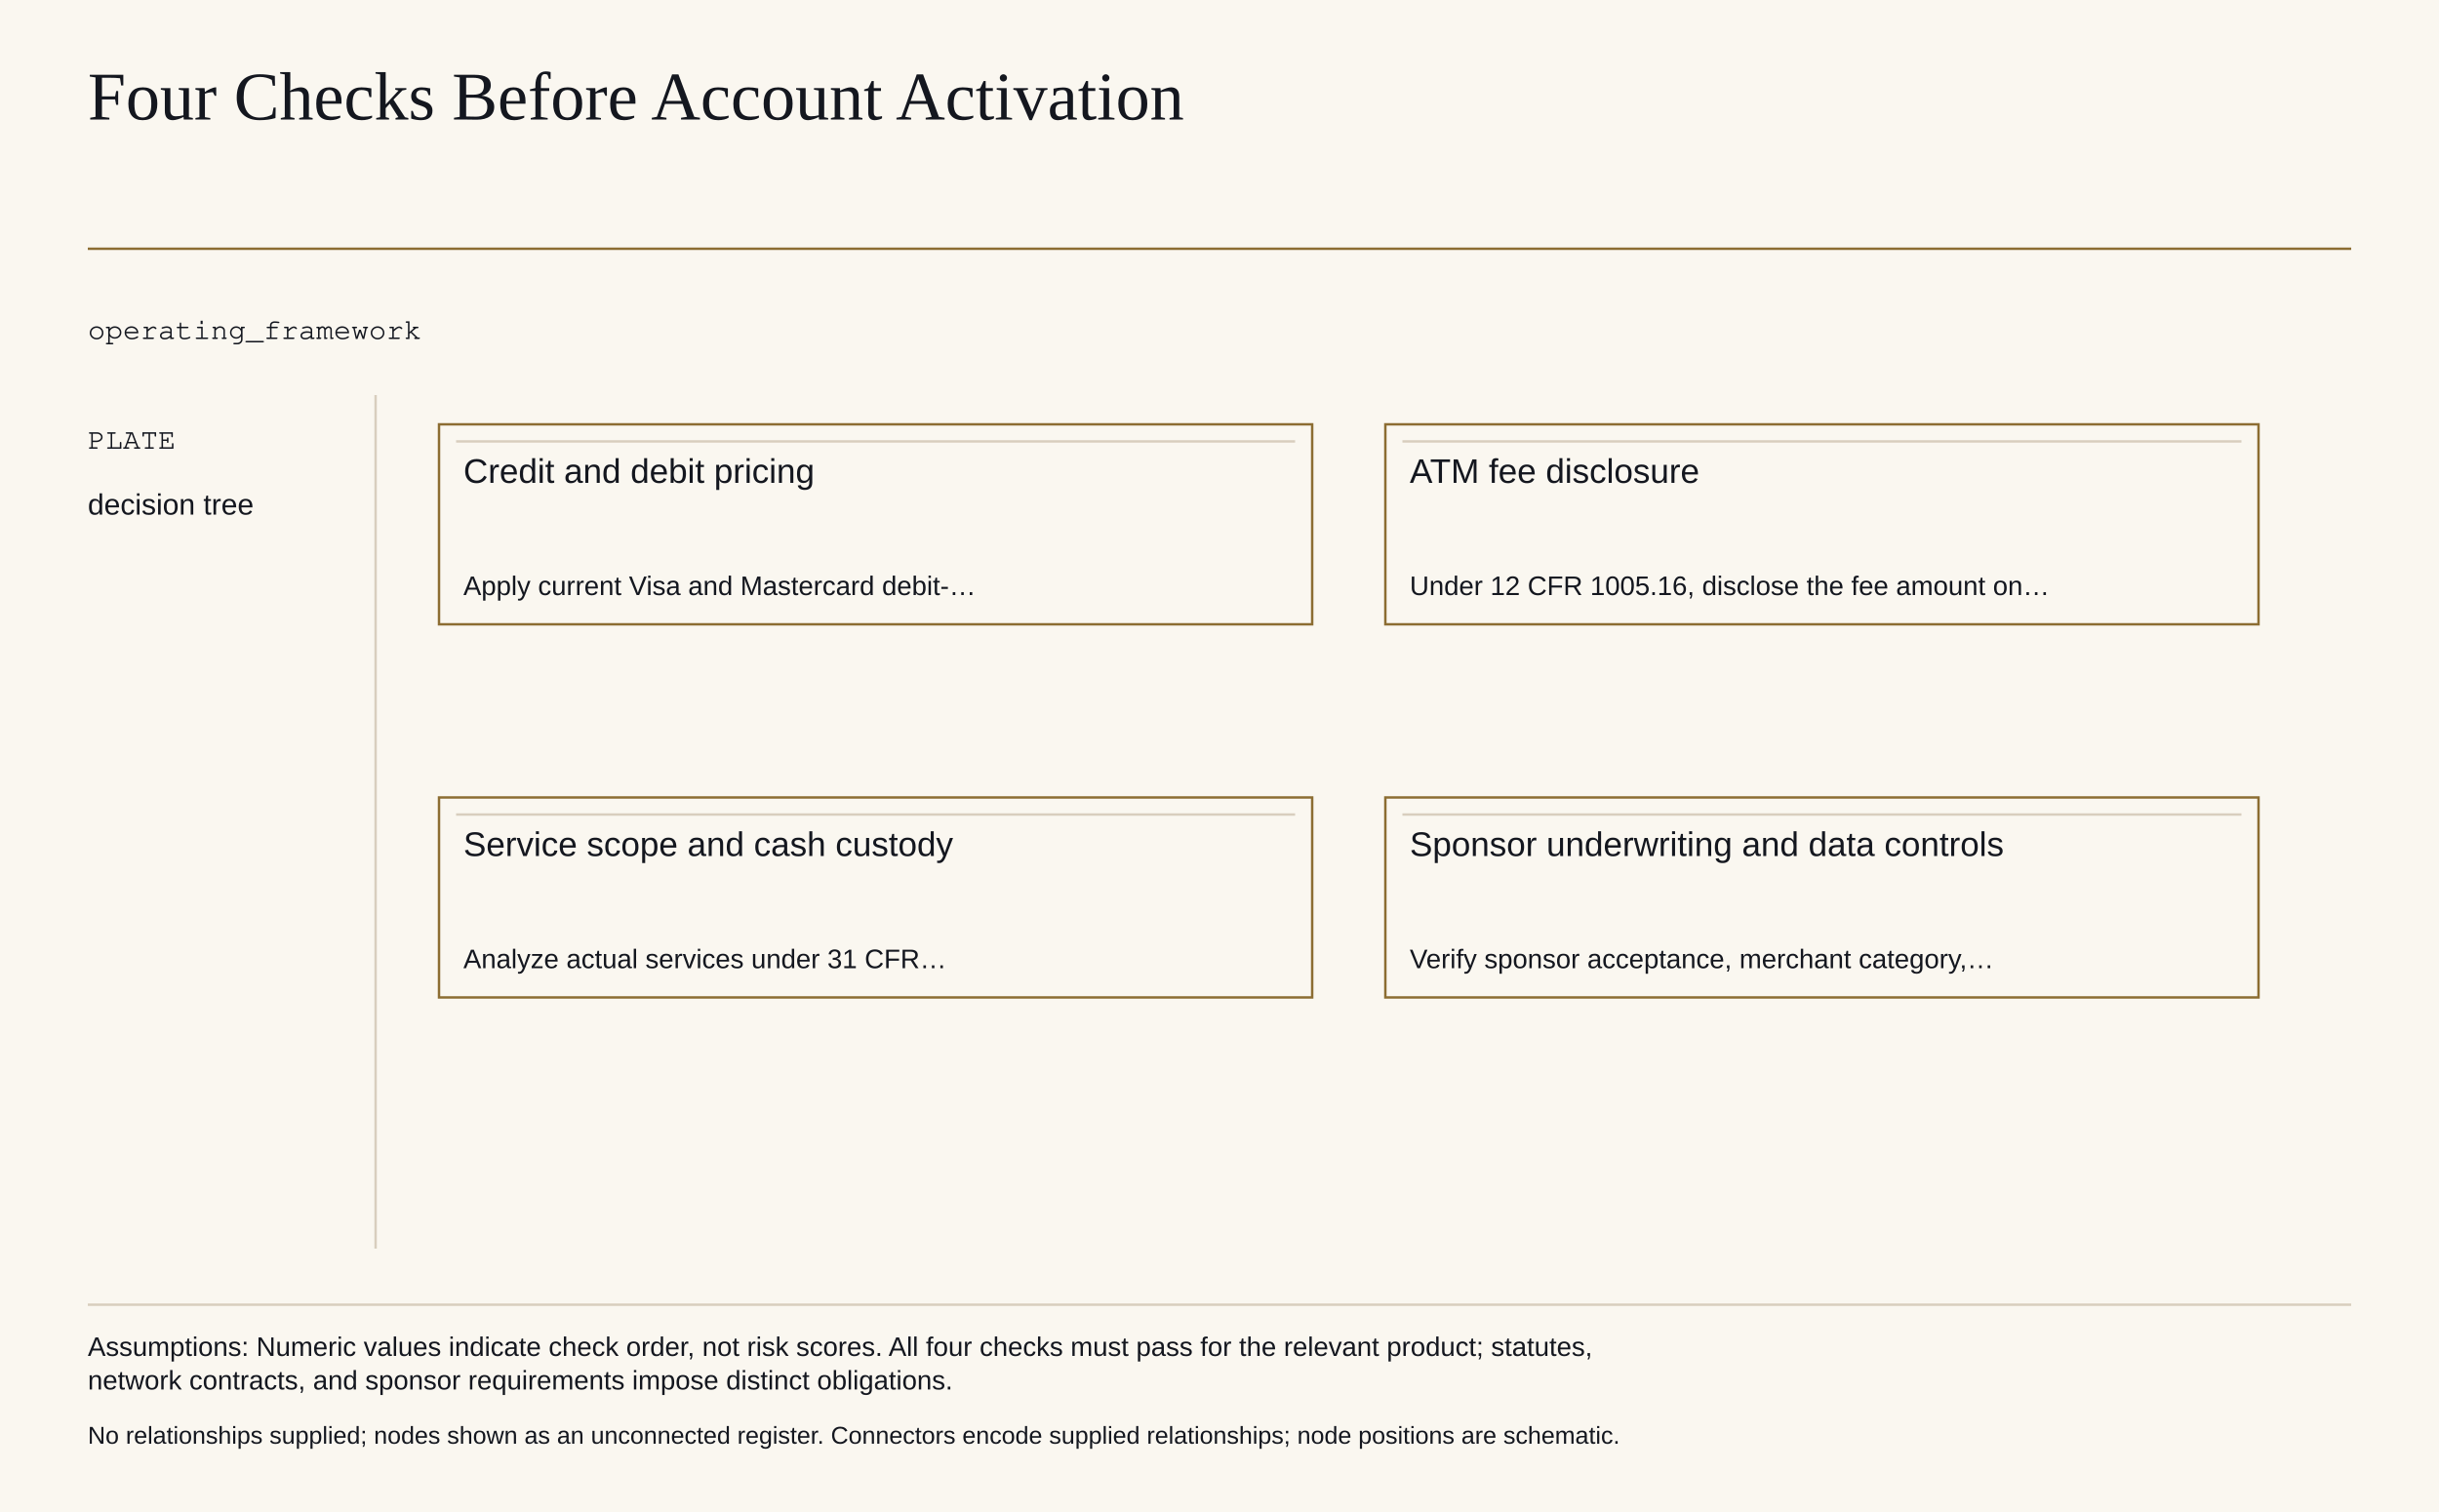
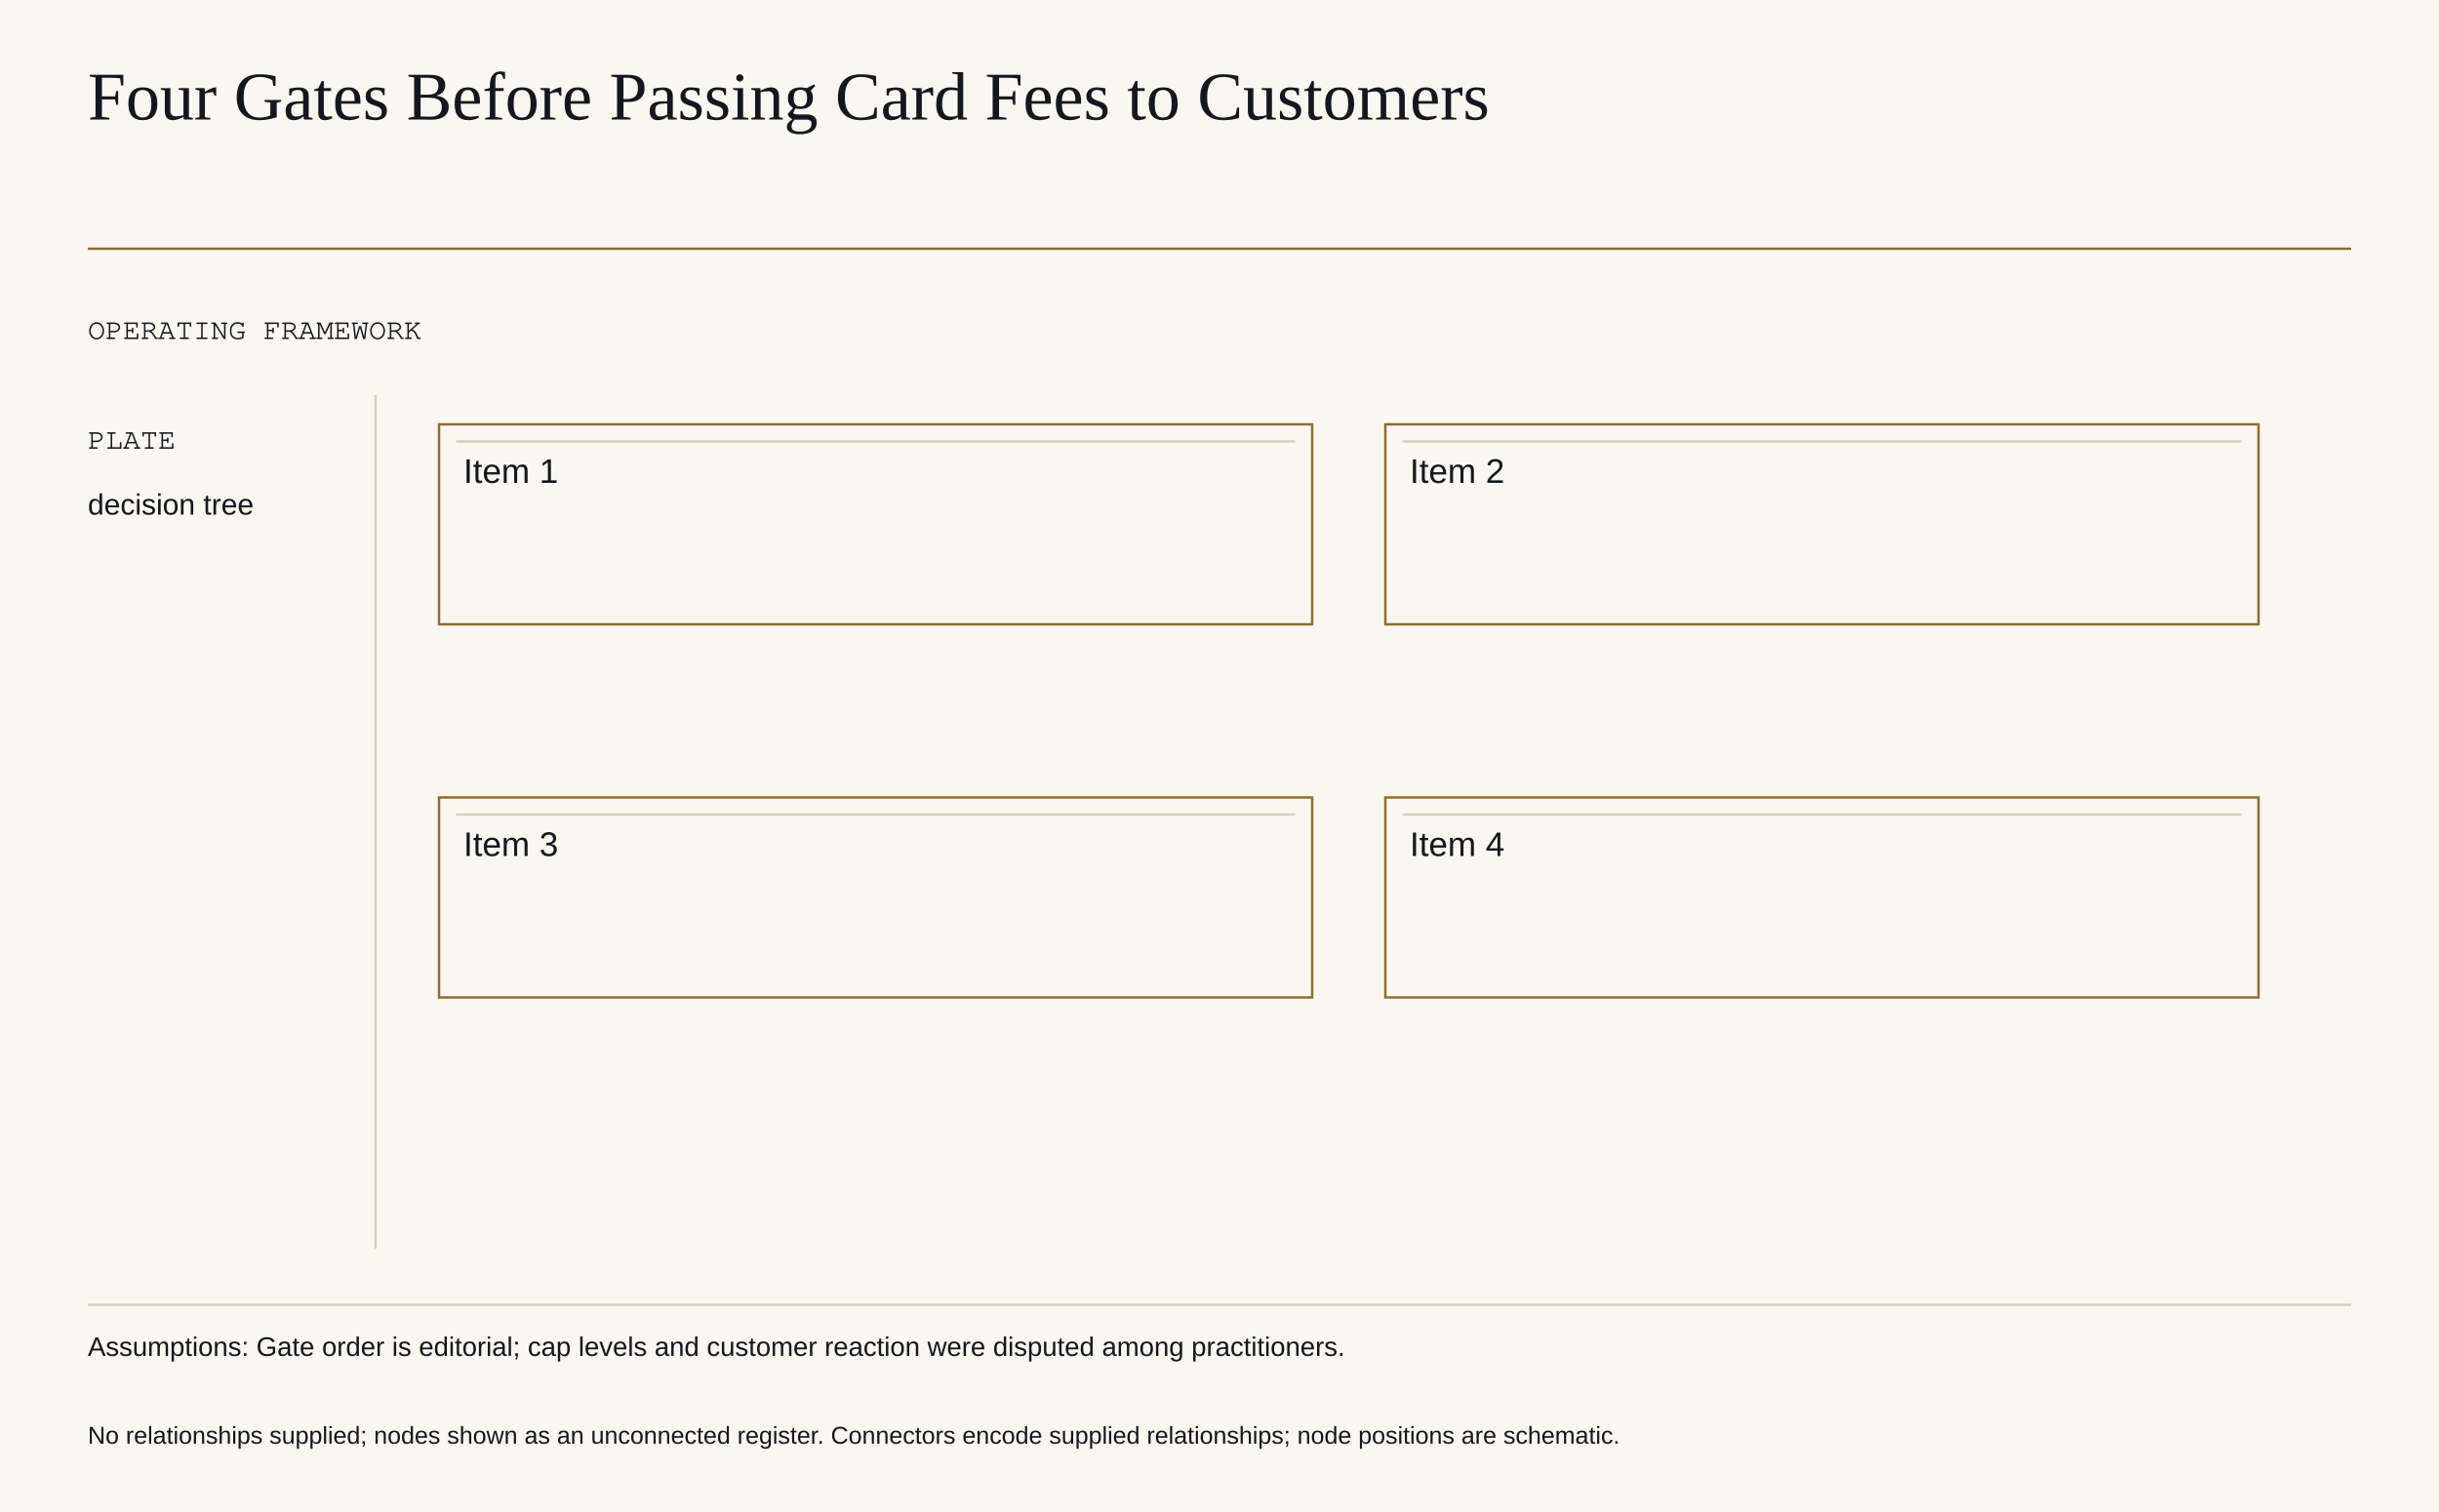
<svg xmlns="http://www.w3.org/2000/svg" viewBox="0 0 1000 620" role="img">
  <rect x="0" y="0" width="1000" height="620" fill="#FAF7F0" stroke="none" stroke-width="1" />
  <text x="36" y="49" font-family="Georgia, 'Times New Roman', serif" font-size="28" fill="#14171F" text-anchor="start" style="font-variant-numeric:tabular-nums">
-     <tspan x="36" dy="0">Four Checks Before Account Activation</tspan>
+     <tspan x="36" dy="0">Four Gates Before Passing Card Fees to Customers</tspan>
  </text>
  <line x1="36" y1="102" x2="964" y2="102" stroke="#8C6D32" stroke-width="1" />
  <text x="36" y="139" font-family="Courier, monospace" font-size="12" fill="#14171F" text-anchor="start" style="font-variant-numeric:tabular-nums">
-     <tspan x="36" dy="0">operating_framework</tspan>
+     <tspan x="36" dy="0">OPERATING FRAMEWORK</tspan>
  </text>
  <line x1="154" y1="162" x2="154" y2="512" stroke="#D8CEBE" stroke-width="1" />
  <text x="36" y="184" font-family="Courier, monospace" font-size="12" fill="#14171F" text-anchor="start" style="font-variant-numeric:tabular-nums">
    <tspan x="36" dy="0">PLATE</tspan>
  </text>
  <text x="36" y="211" font-family="Arial, Helvetica, sans-serif" font-size="12" fill="#14171F" text-anchor="start" style="font-variant-numeric:tabular-nums">
    <tspan x="36" dy="0">decision tree</tspan>
  </text>
  <rect x="180.0" y="174.0" width="358.0" height="82" fill="#FAF7F0" stroke="#8C6D32" stroke-width="1" />
  <line x1="187.0" y1="181.0" x2="531.0" y2="181.0" stroke="#D8CEBE" stroke-width="1" />
  <text x="190.0" y="198.0" font-family="Arial, Helvetica, sans-serif" font-size="14" fill="#14171F" text-anchor="start" style="font-variant-numeric:tabular-nums">
-     <tspan x="190.0" dy="0">Credit and debit pricing</tspan>
+     <tspan x="190.0" dy="0">Item 1</tspan>
  </text>
  <text x="190.0" y="244.0" font-family="Arial, Helvetica, sans-serif" font-size="11" fill="#14171F" text-anchor="start" style="font-variant-numeric:tabular-nums">
-     <tspan x="190.0" dy="0">Apply current Visa and Mastercard debit-…</tspan>
+     <tspan x="190.0" dy="0" />
  </text>
  <rect x="568.0" y="174.0" width="358.0" height="82" fill="#FAF7F0" stroke="#8C6D32" stroke-width="1" />
  <line x1="575.0" y1="181.0" x2="919.0" y2="181.0" stroke="#D8CEBE" stroke-width="1" />
  <text x="578.0" y="198.0" font-family="Arial, Helvetica, sans-serif" font-size="14" fill="#14171F" text-anchor="start" style="font-variant-numeric:tabular-nums">
-     <tspan x="578.0" dy="0">ATM fee disclosure</tspan>
+     <tspan x="578.0" dy="0">Item 2</tspan>
  </text>
  <text x="578.0" y="244.0" font-family="Arial, Helvetica, sans-serif" font-size="11" fill="#14171F" text-anchor="start" style="font-variant-numeric:tabular-nums">
-     <tspan x="578.0" dy="0">Under 12 CFR 1005.16, disclose the fee amount on…</tspan>
+     <tspan x="578.0" dy="0" />
  </text>
  <rect x="180.0" y="327.0" width="358.0" height="82" fill="#FAF7F0" stroke="#8C6D32" stroke-width="1" />
  <line x1="187.0" y1="334.0" x2="531.0" y2="334.0" stroke="#D8CEBE" stroke-width="1" />
  <text x="190.0" y="351.0" font-family="Arial, Helvetica, sans-serif" font-size="14" fill="#14171F" text-anchor="start" style="font-variant-numeric:tabular-nums">
-     <tspan x="190.0" dy="0">Service scope and cash custody</tspan>
+     <tspan x="190.0" dy="0">Item 3</tspan>
  </text>
  <text x="190.0" y="397.0" font-family="Arial, Helvetica, sans-serif" font-size="11" fill="#14171F" text-anchor="start" style="font-variant-numeric:tabular-nums">
-     <tspan x="190.0" dy="0">Analyze actual services under 31 CFR…</tspan>
+     <tspan x="190.0" dy="0" />
  </text>
  <rect x="568.0" y="327.0" width="358.0" height="82" fill="#FAF7F0" stroke="#8C6D32" stroke-width="1" />
  <line x1="575.0" y1="334.0" x2="919.0" y2="334.0" stroke="#D8CEBE" stroke-width="1" />
  <text x="578.0" y="351.0" font-family="Arial, Helvetica, sans-serif" font-size="14" fill="#14171F" text-anchor="start" style="font-variant-numeric:tabular-nums">
-     <tspan x="578.0" dy="0">Sponsor underwriting and data controls</tspan>
+     <tspan x="578.0" dy="0">Item 4</tspan>
  </text>
  <text x="578.0" y="397.0" font-family="Arial, Helvetica, sans-serif" font-size="11" fill="#14171F" text-anchor="start" style="font-variant-numeric:tabular-nums">
-     <tspan x="578.0" dy="0">Verify sponsor acceptance, merchant category,…</tspan>
+     <tspan x="578.0" dy="0" />
  </text>
  <line x1="36" y1="535" x2="964" y2="535" stroke="#D8CEBE" stroke-width="1" />
  <text x="36" y="556" font-family="Arial, Helvetica, sans-serif" font-size="11" fill="#14171F" text-anchor="start" style="font-variant-numeric:tabular-nums">
-     <tspan x="36" dy="0">Assumptions: Numeric values indicate check order, not risk scores. All four checks must pass for the relevant product; statutes,</tspan>
-     <tspan x="36" dy="13.75">network contracts, and sponsor requirements impose distinct obligations.</tspan>
+     <tspan x="36" dy="0">Assumptions: Gate order is editorial; cap levels and customer reaction were disputed among practitioners.</tspan>
  </text>
  <text x="36" y="592" font-family="Arial, Helvetica, sans-serif" font-size="10" fill="#14171F" text-anchor="start" style="font-variant-numeric:tabular-nums">
    <tspan x="36" dy="0">No relationships supplied; nodes shown as an unconnected register. Connectors encode supplied relationships; node positions are schematic.</tspan>
  </text>
</svg>
